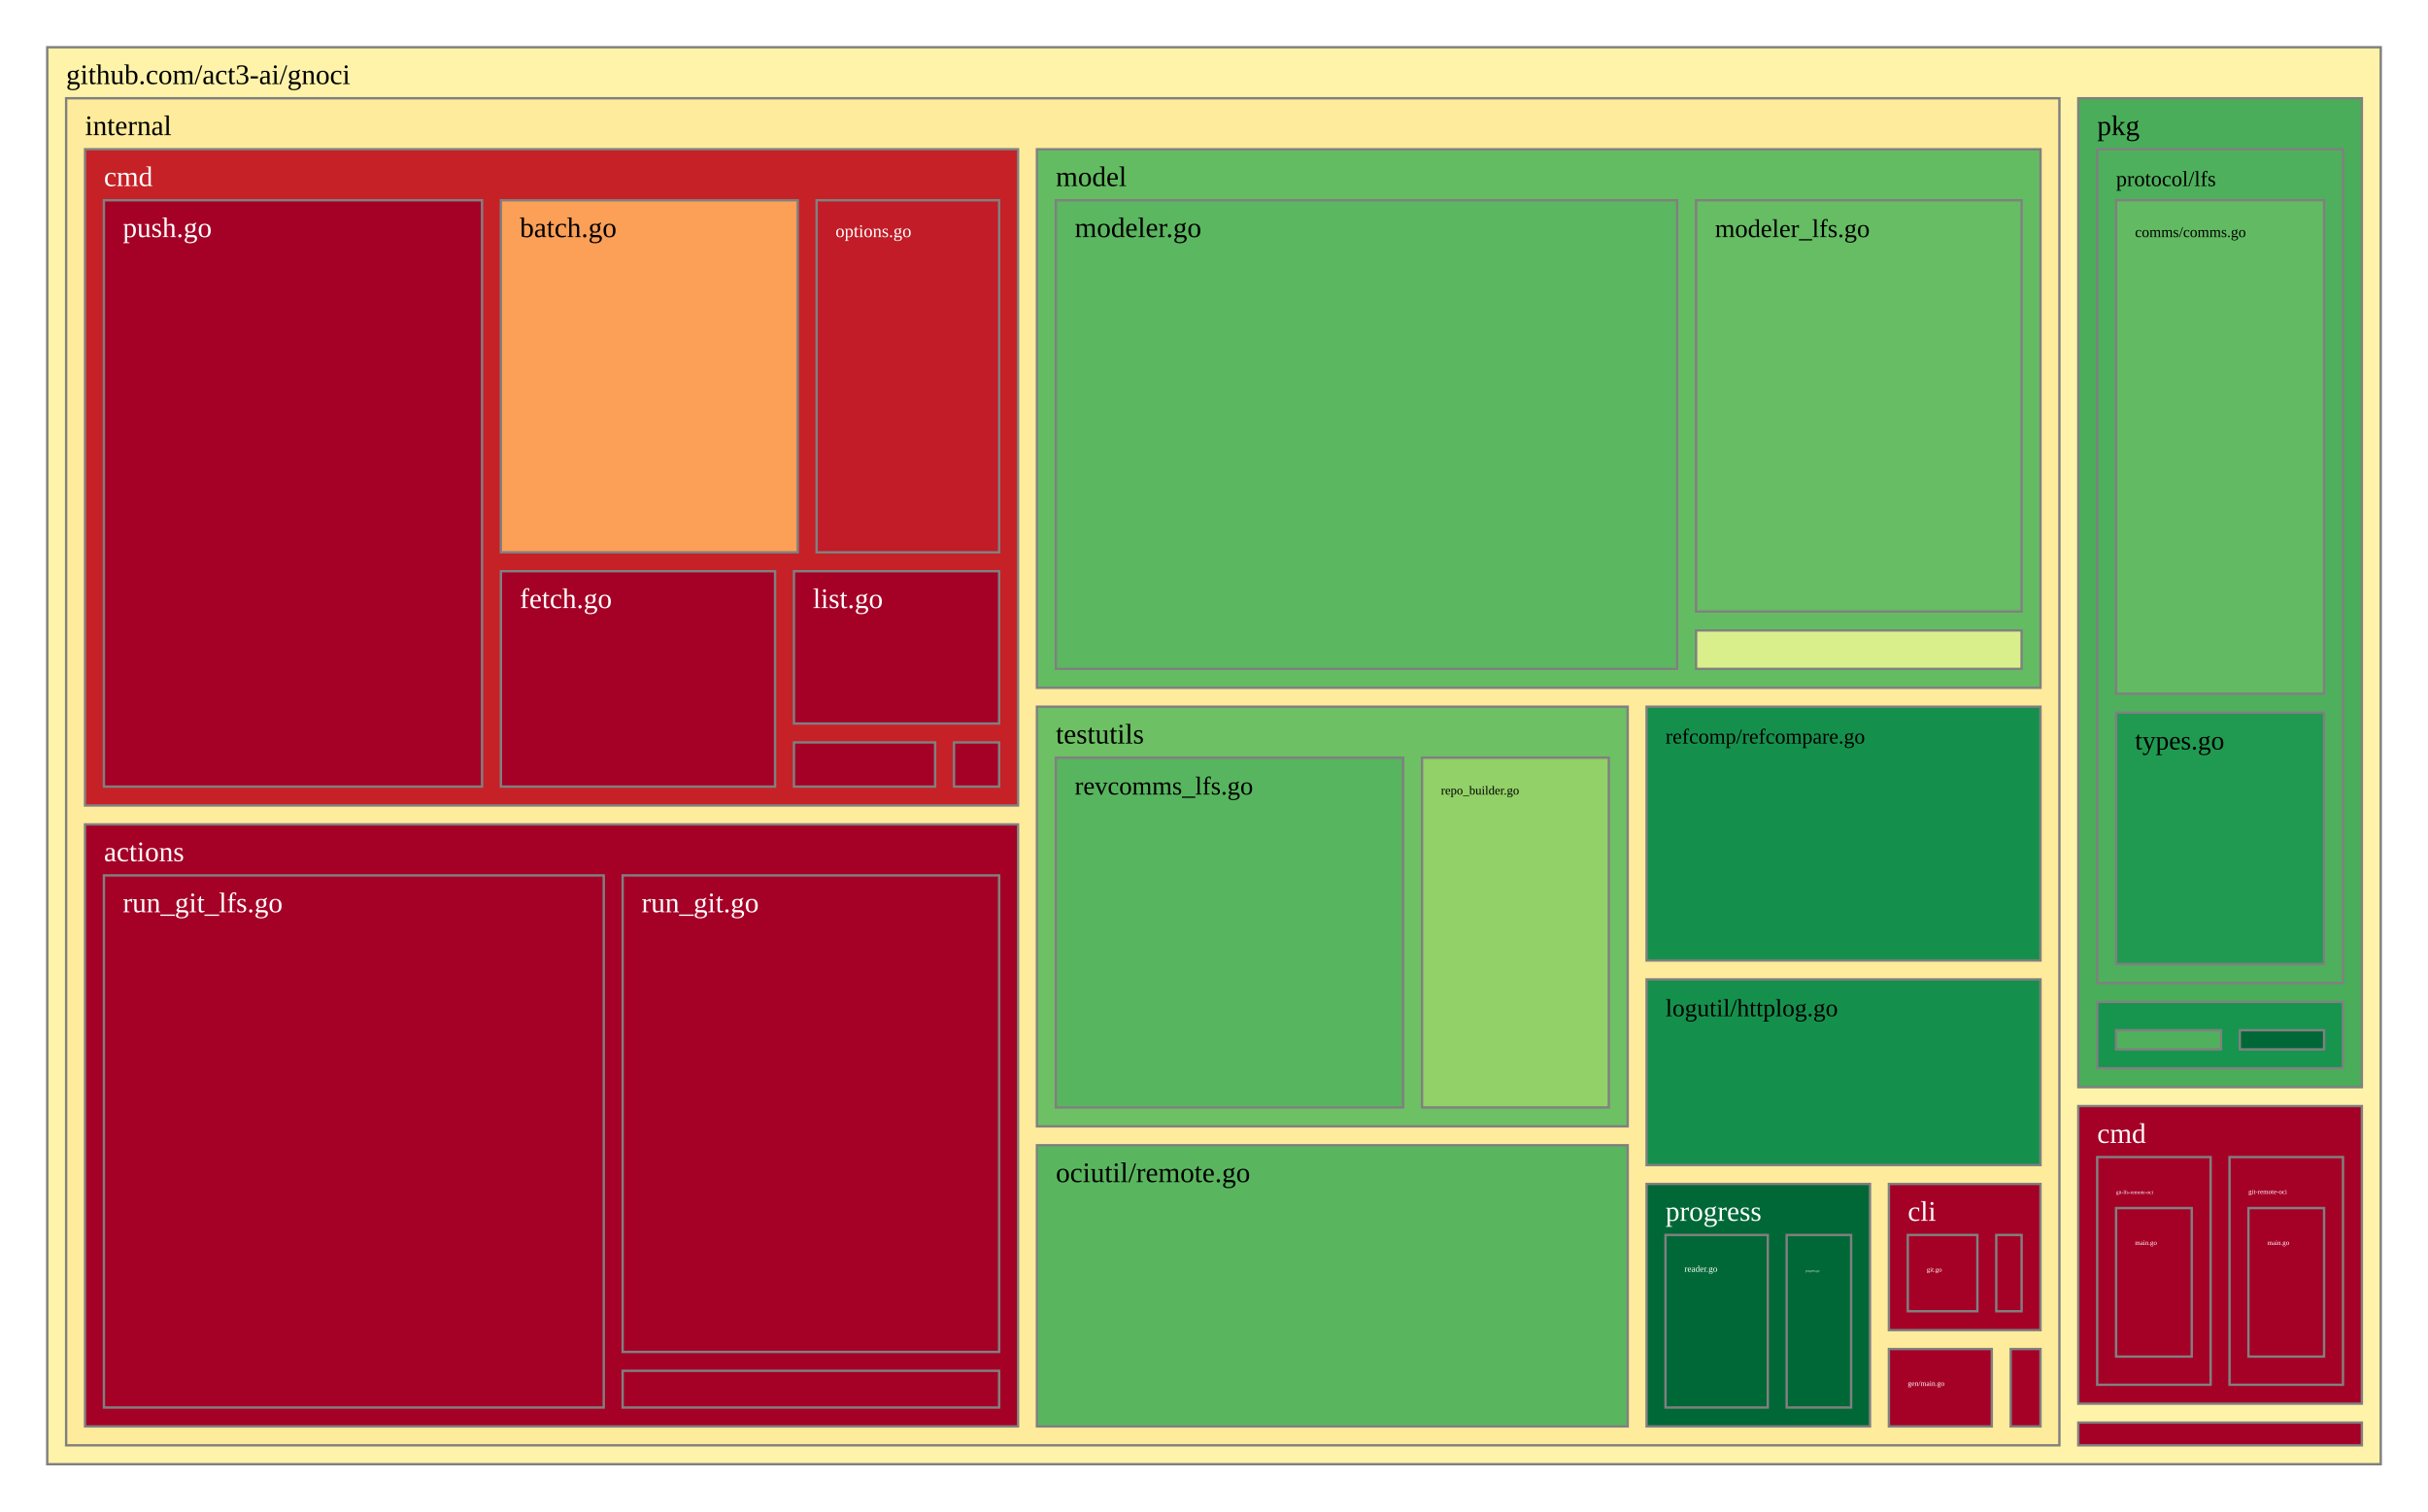
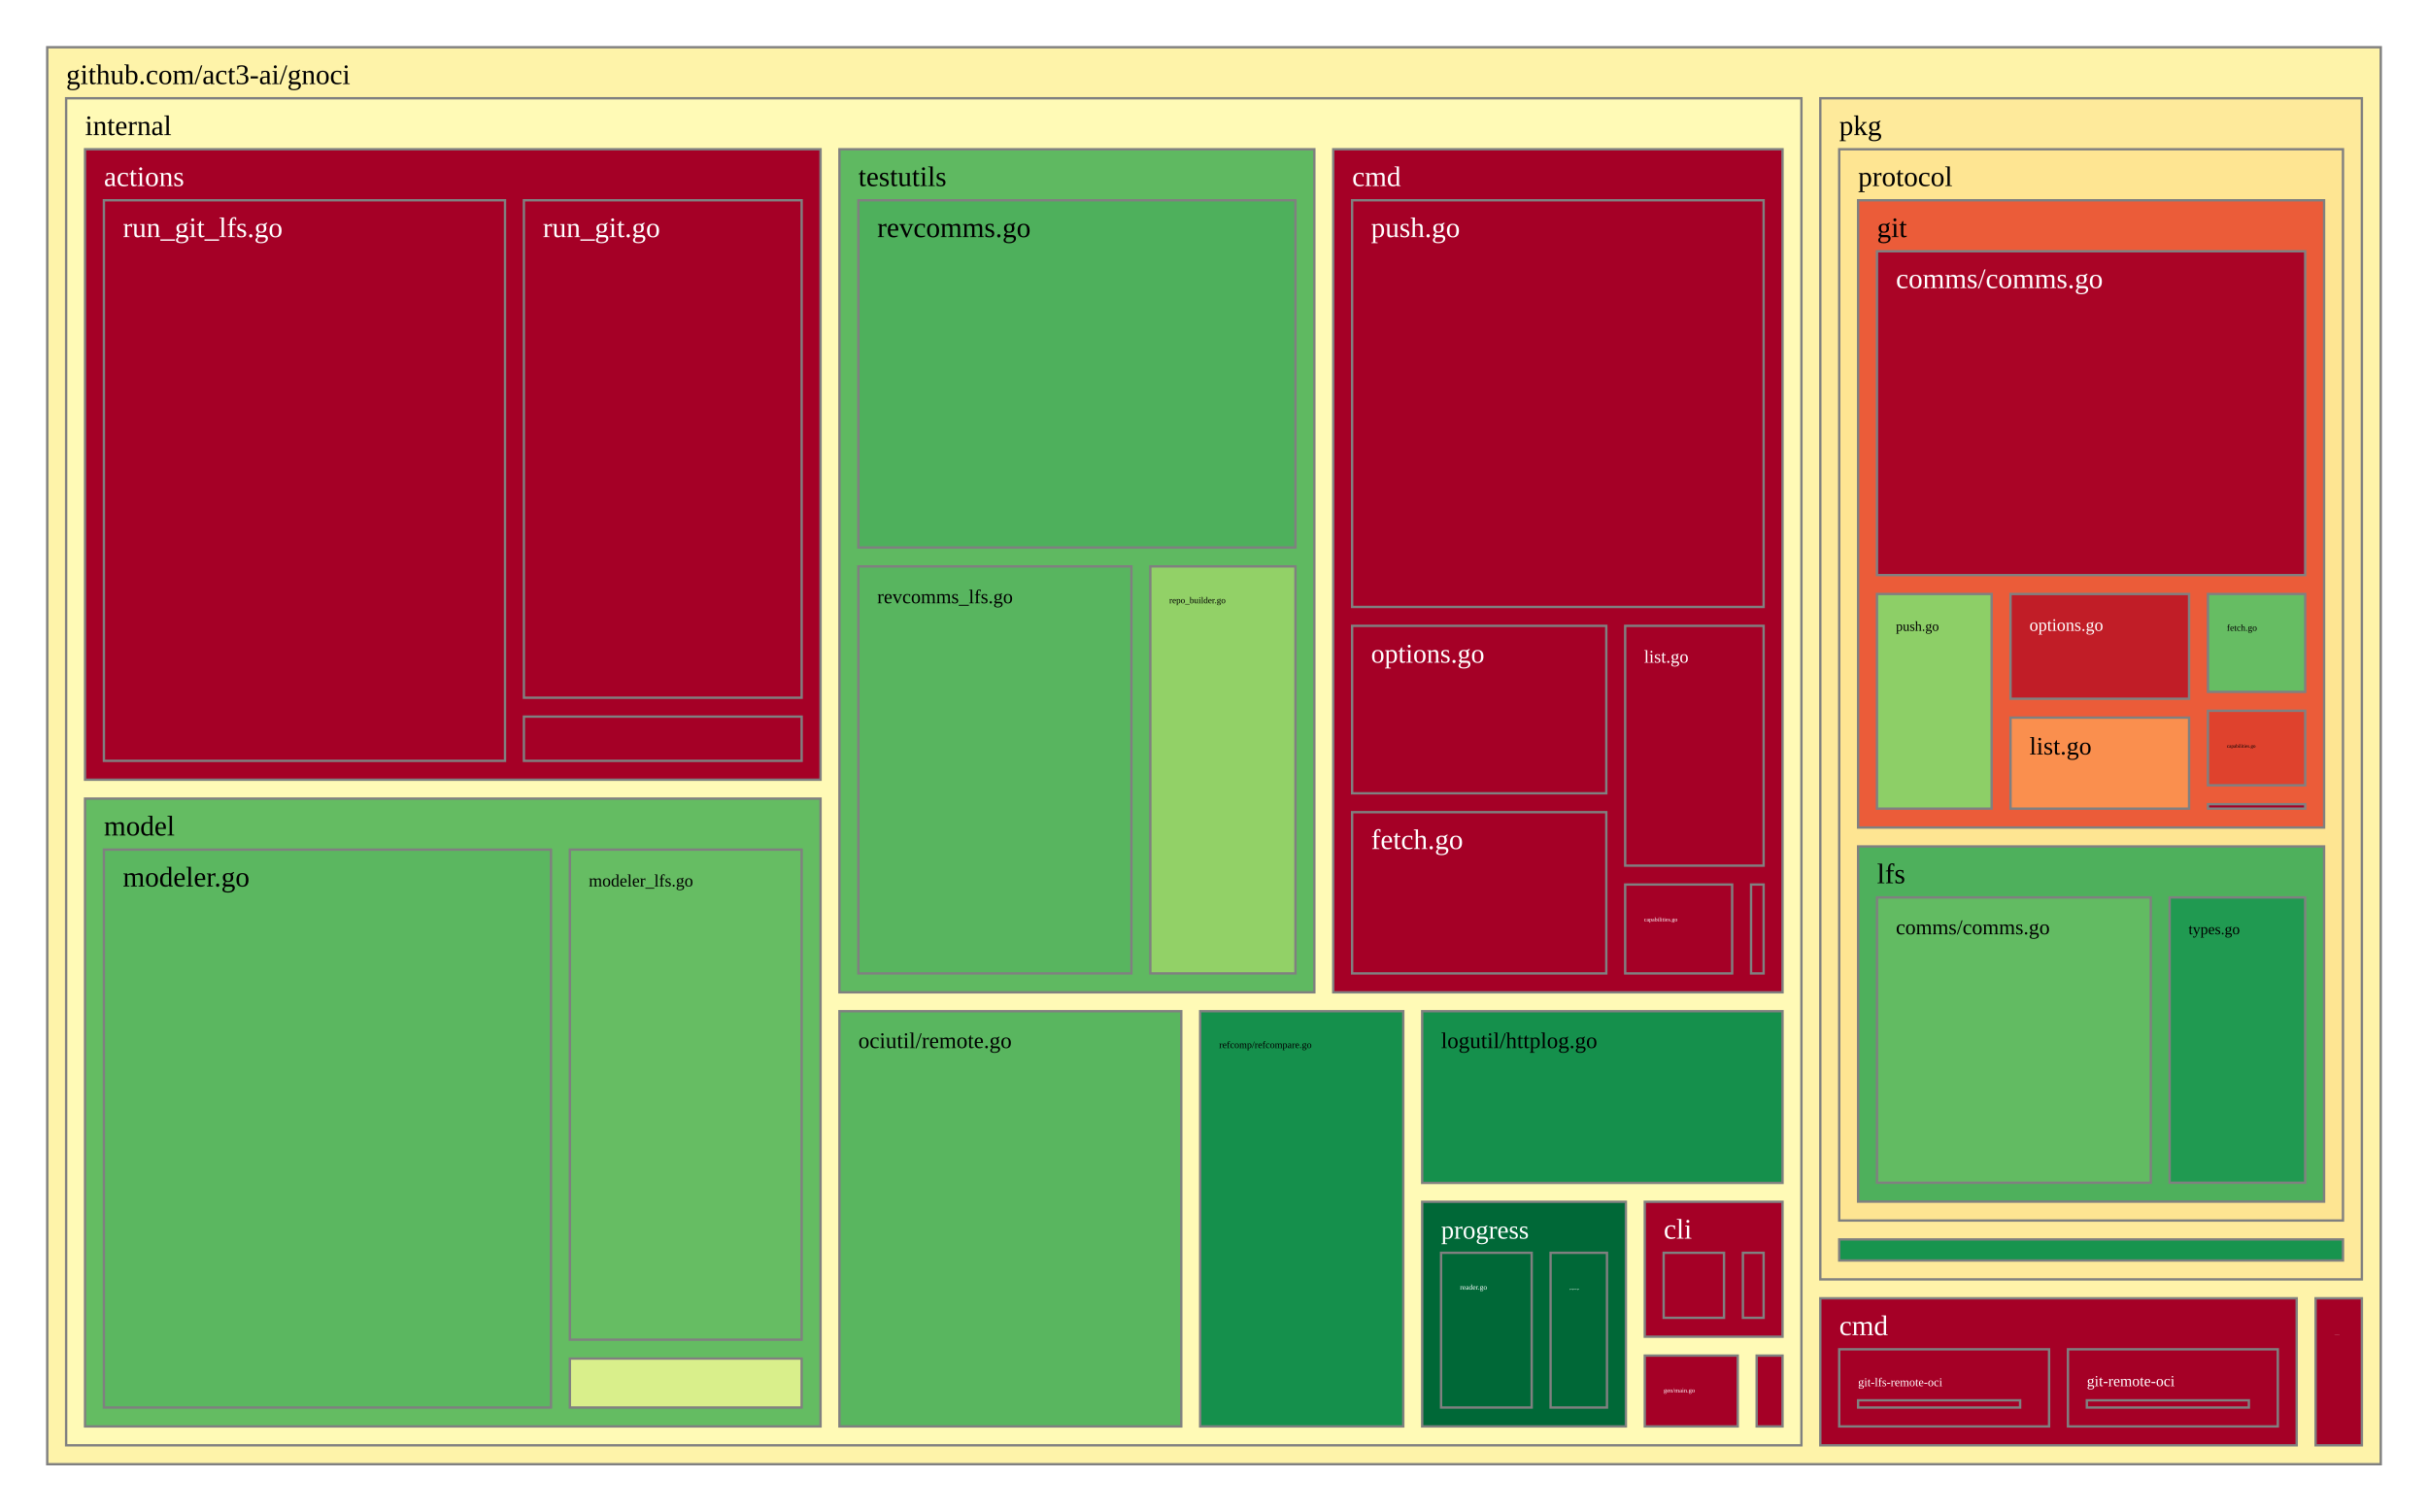
<svg xmlns="http://www.w3.org/2000/svg" viewBox="0 0 1028 640" style="background: white none repeat scroll 0% 0%;">
  <g>
-     <rect x="20" y="20" width="988" height="600" style="fill: rgb(254, 243, 168);opacity:1;fill-opacity:1.00;stroke:rgb(128,128,128);stroke-width:1px;stroke-opacity:1.00;" />
+     <rect x="20" y="20" width="988" height="600" style="fill: rgb(254, 243, 169);opacity:1;fill-opacity:1.00;stroke:rgb(128,128,128);stroke-width:1px;stroke-opacity:1.00;" />
    <text data-notex="1" text-anchor="start" transform="translate(28,35.6) scale(1)" style="font-family: Open Sans, verdana, arial, sans-serif !important; font-size: 12px; fill: rgb(0, 0, 0); fill-opacity: 1.00; white-space: pre;" data-math="N">github.com/act3-ai/gnoci</text>
  </g>
  <g>
-     <rect x="879.936" y="468.346" width="120.064" height="126.02" style="fill: rgb(165, 0, 38);opacity:1;fill-opacity:1.00;stroke:rgb(128,128,128);stroke-width:1px;stroke-opacity:1.00;" />
-     <text data-notex="1" text-anchor="start" transform="translate(887.9363,483.9463) scale(1)" style="font-family: Open Sans, verdana, arial, sans-serif !important; font-size: 12px; fill: rgb(255, 255, 255); fill-opacity: 1.00; white-space: pre;" data-math="N">cmd</text>
-   </g>
-   <g>
-     <rect x="879.936" y="602.366" width="120.064" height="9.634" style="fill: rgb(165, 0, 38);opacity:1;fill-opacity:1.00;stroke:rgb(128,128,128);stroke-width:1px;stroke-opacity:1.00;" />
-   </g>
-   <g>
-     <rect x="28" y="41.6" width="843.936" height="570.4" style="fill: rgb(254, 235, 155);opacity:1;fill-opacity:1.00;stroke:rgb(128,128,128);stroke-width:1px;stroke-opacity:1.00;" />
+     <rect x="770.709" y="549.742" width="201.699" height="62.258" style="fill: rgb(165, 0, 38);opacity:1;fill-opacity:1.00;stroke:rgb(128,128,128);stroke-width:1px;stroke-opacity:1.00;" />
+     <text data-notex="1" text-anchor="start" transform="translate(778.7086,565.3424) scale(1)" style="font-family: Open Sans, verdana, arial, sans-serif !important; font-size: 12px; fill: rgb(255, 255, 255); fill-opacity: 1.00; white-space: pre;" data-math="N">cmd</text>
+   </g>
+   <g>
+     <rect x="980.408" y="549.742" width="19.592" height="62.258" style="fill: rgb(165, 0, 38);opacity:1;fill-opacity:1.00;stroke:rgb(128,128,128);stroke-width:1px;stroke-opacity:1.00;" />
+     <text data-notex="1" text-anchor="start" transform="translate(988.408,565.3424) scale(0.028782)" style="font-family: Open Sans, verdana, arial, sans-serif !important; font-size: 12px; fill: rgb(255, 255, 255); fill-opacity: 1.00; white-space: pre;" data-math="N">docs/embed.go</text>
+   </g>
+   <g>
+     <rect x="28" y="41.6" width="734.709" height="570.4" style="fill: rgb(255, 250, 182);opacity:1;fill-opacity:1.00;stroke:rgb(128,128,128);stroke-width:1px;stroke-opacity:1.00;" />
    <text data-notex="1" text-anchor="start" transform="translate(36,57.2) scale(1)" style="font-family: Open Sans, verdana, arial, sans-serif !important; font-size: 12px; fill: rgb(0, 0, 0); fill-opacity: 1.00; white-space: pre;" data-math="N">internal</text>
  </g>
  <g>
-     <rect x="879.936" y="41.6" width="120.064" height="418.746" style="fill: rgb(74, 173, 90);opacity:1;fill-opacity:1.00;stroke:rgb(128,128,128);stroke-width:1px;stroke-opacity:1.00;" />
-     <text data-notex="1" text-anchor="start" transform="translate(887.9363,57.2) scale(1)" style="font-family: Open Sans, verdana, arial, sans-serif !important; font-size: 12px; fill: rgb(0, 0, 0); fill-opacity: 1.00; white-space: pre;" data-math="N">pkg</text>
-   </g>
-   <g>
-     <rect x="887.936" y="489.946" width="48.032" height="96.42" style="fill: rgb(165, 0, 38);opacity:1;fill-opacity:1.00;stroke:rgb(128,128,128);stroke-width:1px;stroke-opacity:1.00;" />
-     <text data-notex="1" text-anchor="start" transform="translate(895.9363,505.5463) scale(0.18537)" style="font-family: Open Sans, verdana, arial, sans-serif !important; font-size: 12px; fill: rgb(255, 255, 255); fill-opacity: 1.00; white-space: pre;" data-math="N">git-lfs-remote-oci</text>
-   </g>
-   <g>
-     <rect x="943.968" y="489.946" width="48.032" height="96.42" style="fill: rgb(165, 0, 38);opacity:1;fill-opacity:1.00;stroke:rgb(128,128,128);stroke-width:1px;stroke-opacity:1.00;" />
-     <text data-notex="1" text-anchor="start" transform="translate(951.9681,505.5463) scale(0.238332)" style="font-family: Open Sans, verdana, arial, sans-serif !important; font-size: 12px; fill: rgb(255, 255, 255); fill-opacity: 1.00; white-space: pre;" data-math="N">git-remote-oci</text>
-   </g>
-   <g>
-     <rect x="36" y="349.077" width="395.027" height="254.923" style="fill: rgb(165, 0, 38);opacity:1;fill-opacity:1.00;stroke:rgb(128,128,128);stroke-width:1px;stroke-opacity:1.00;" />
-     <text data-notex="1" text-anchor="start" transform="translate(44,364.6768) scale(1)" style="font-family: Open Sans, verdana, arial, sans-serif !important; font-size: 12px; fill: rgb(255, 255, 255); fill-opacity: 1.00; white-space: pre;" data-math="N">actions</text>
-   </g>
-   <g>
-     <rect x="799.746" y="501.328" width="64.191" height="61.898" style="fill: rgb(165, 0, 38);opacity:1;fill-opacity:1.00;stroke:rgb(128,128,128);stroke-width:1px;stroke-opacity:1.00;" />
-     <text data-notex="1" text-anchor="start" transform="translate(807.7457,516.9284) scale(1)" style="font-family: Open Sans, verdana, arial, sans-serif !important; font-size: 12px; fill: rgb(255, 255, 255); fill-opacity: 1.00; white-space: pre;" data-math="N">cli</text>
-   </g>
-   <g>
-     <rect x="36" y="63.2" width="395.027" height="277.877" style="fill: rgb(198, 33, 39);opacity:1;fill-opacity:1.00;stroke:rgb(128,128,128);stroke-width:1px;stroke-opacity:1.00;" />
-     <text data-notex="1" text-anchor="start" transform="translate(44,78.8) scale(1)" style="font-family: Open Sans, verdana, arial, sans-serif !important; font-size: 12px; fill: rgb(255, 255, 255); fill-opacity: 1.00; white-space: pre;" data-math="N">cmd</text>
-   </g>
-   <g>
-     <rect x="799.746" y="571.226" width="43.565" height="32.774" style="fill: rgb(165, 0, 38);opacity:1;fill-opacity:1.00;stroke:rgb(128,128,128);stroke-width:1px;stroke-opacity:1.00;" />
-     <text data-notex="1" text-anchor="start" transform="translate(807.7457,586.8263) scale(0.261029)" style="font-family: Open Sans, verdana, arial, sans-serif !important; font-size: 12px; fill: rgb(255, 255, 255); fill-opacity: 1.00; white-space: pre;" data-math="N">gen/main.go</text>
-   </g>
-   <g>
-     <rect x="851.31" y="571.226" width="12.626" height="32.774" style="fill: rgb(165, 0, 38);opacity:1;fill-opacity:1.00;stroke:rgb(128,128,128);stroke-width:1px;stroke-opacity:1.00;" />
-   </g>
-   <g>
-     <rect x="697.159" y="414.716" width="166.777" height="78.613" style="fill: rgb(21, 144, 76);opacity:1;fill-opacity:1.00;stroke:rgb(128,128,128);stroke-width:1px;stroke-opacity:1.00;" />
-     <text data-notex="1" text-anchor="start" transform="translate(705.1592,430.3159) scale(0.872552)" style="font-family: Open Sans, verdana, arial, sans-serif !important; font-size: 12px; fill: rgb(0, 0, 0); fill-opacity: 1.00; white-space: pre;" data-math="N">logutil/httplog.go</text>
-   </g>
-   <g>
-     <rect x="439.027" y="63.2" width="424.909" height="228.033" style="fill: rgb(100, 188, 98);opacity:1;fill-opacity:1.00;stroke:rgb(128,128,128);stroke-width:1px;stroke-opacity:1.00;" />
-     <text data-notex="1" text-anchor="start" transform="translate(447.027,78.8) scale(1)" style="font-family: Open Sans, verdana, arial, sans-serif !important; font-size: 12px; fill: rgb(0, 0, 0); fill-opacity: 1.00; white-space: pre;" data-math="N">model</text>
-   </g>
-   <g>
-     <rect x="439.027" y="484.938" width="250.132" height="119.062" style="fill: rgb(89, 182, 95);opacity:1;fill-opacity:1.00;stroke:rgb(128,128,128);stroke-width:1px;stroke-opacity:1.00;" />
-     <text data-notex="1" text-anchor="start" transform="translate(447.027,500.5382) scale(1)" style="font-family: Open Sans, verdana, arial, sans-serif !important; font-size: 12px; fill: rgb(0, 0, 0); fill-opacity: 1.00; white-space: pre;" data-math="N">ociutil/remote.go</text>
-   </g>
-   <g>
-     <rect x="697.159" y="501.328" width="94.587" height="102.672" style="fill: rgb(0, 104, 55);opacity:1;fill-opacity:1.00;stroke:rgb(128,128,128);stroke-width:1px;stroke-opacity:1.00;" />
-     <text data-notex="1" text-anchor="start" transform="translate(705.1592,516.9284) scale(1)" style="font-family: Open Sans, verdana, arial, sans-serif !important; font-size: 12px; fill: rgb(255, 255, 255); fill-opacity: 1.00; white-space: pre;" data-math="N">progress</text>
-   </g>
-   <g>
-     <rect x="697.159" y="299.233" width="166.777" height="107.483" style="fill: rgb(21, 144, 76);opacity:1;fill-opacity:1.00;stroke:rgb(128,128,128);stroke-width:1px;stroke-opacity:1.00;" />
-     <text data-notex="1" text-anchor="start" transform="translate(705.1592,314.8326) scale(0.747902)" style="font-family: Open Sans, verdana, arial, sans-serif !important; font-size: 12px; fill: rgb(0, 0, 0); fill-opacity: 1.00; white-space: pre;" data-math="N">refcomp/refcompare.go</text>
-   </g>
-   <g>
-     <rect x="439.027" y="299.233" width="250.132" height="177.706" style="fill: rgb(109, 192, 99);opacity:1;fill-opacity:1.00;stroke:rgb(128,128,128);stroke-width:1px;stroke-opacity:1.00;" />
-     <text data-notex="1" text-anchor="start" transform="translate(447.027,314.8326) scale(1)" style="font-family: Open Sans, verdana, arial, sans-serif !important; font-size: 12px; fill: rgb(0, 0, 0); fill-opacity: 1.00; white-space: pre;" data-math="N">testutils</text>
-   </g>
-   <g>
-     <rect x="887.936" y="424.242" width="104.064" height="28.104" style="fill: rgb(23, 148, 78);opacity:1;fill-opacity:1.00;stroke:rgb(128,128,128);stroke-width:1px;stroke-opacity:1.00;" />
-   </g>
-   <g>
-     <rect x="887.936" y="63.2" width="104.064" height="353.042" style="fill: rgb(78, 176, 92);opacity:1;fill-opacity:1.00;stroke:rgb(128,128,128);stroke-width:1px;stroke-opacity:1.00;" />
-     <text data-notex="1" text-anchor="start" transform="translate(895.9363,78.8) scale(0.764442)" style="font-family: Open Sans, verdana, arial, sans-serif !important; font-size: 12px; fill: rgb(0, 0, 0); fill-opacity: 1.00; white-space: pre;" data-math="N">protocol/lfs</text>
-   </g>
-   <g>
-     <rect x="895.936" y="511.546" width="32.032" height="62.882" style="fill: rgb(165, 0, 38);opacity:1;fill-opacity:1.00;stroke:rgb(128,128,128);stroke-width:1px;stroke-opacity:1.00;" />
-     <text data-notex="1" text-anchor="start" transform="translate(903.9363,527.1463) scale(0.23857)" style="font-family: Open Sans, verdana, arial, sans-serif !important; font-size: 12px; fill: rgb(255, 255, 255); fill-opacity: 1.00; white-space: pre;" data-math="N">main.go</text>
-   </g>
-   <g>
-     <rect x="951.968" y="511.546" width="32.032" height="62.882" style="fill: rgb(165, 0, 38);opacity:1;fill-opacity:1.00;stroke:rgb(128,128,128);stroke-width:1px;stroke-opacity:1.00;" />
-     <text data-notex="1" text-anchor="start" transform="translate(959.9681,527.1463) scale(0.23857)" style="font-family: Open Sans, verdana, arial, sans-serif !important; font-size: 12px; fill: rgb(255, 255, 255); fill-opacity: 1.00; white-space: pre;" data-math="N">main.go</text>
-   </g>
-   <g>
-     <rect x="263.622" y="580.454" width="159.405" height="15.546" style="fill: rgb(165, 0, 38);opacity:1;fill-opacity:1.00;stroke:rgb(128,128,128);stroke-width:1px;stroke-opacity:1.00;" />
-   </g>
-   <g>
-     <rect x="263.622" y="370.677" width="159.405" height="201.777" style="fill: rgb(165, 0, 38);opacity:1;fill-opacity:1.00;stroke:rgb(128,128,128);stroke-width:1px;stroke-opacity:1.00;" />
-     <text data-notex="1" text-anchor="start" transform="translate(271.6225,386.2768) scale(1)" style="font-family: Open Sans, verdana, arial, sans-serif !important; font-size: 12px; fill: rgb(255, 255, 255); fill-opacity: 1.00; white-space: pre;" data-math="N">run_git.go</text>
-   </g>
-   <g>
-     <rect x="44" y="370.677" width="211.622" height="225.323" style="fill: rgb(165, 0, 38);opacity:1;fill-opacity:1.00;stroke:rgb(128,128,128);stroke-width:1px;stroke-opacity:1.00;" />
-     <text data-notex="1" text-anchor="start" transform="translate(52,386.2768) scale(1)" style="font-family: Open Sans, verdana, arial, sans-serif !important; font-size: 12px; fill: rgb(255, 255, 255); fill-opacity: 1.00; white-space: pre;" data-math="N">run_git_lfs.go</text>
-   </g>
-   <g>
-     <rect x="807.746" y="522.928" width="29.46" height="32.298" style="fill: rgb(165, 0, 38);opacity:1;fill-opacity:1.00;stroke:rgb(128,128,128);stroke-width:1px;stroke-opacity:1.00;" />
-     <text data-notex="1" text-anchor="start" transform="translate(815.7457,538.5284) scale(0.233686)" style="font-family: Open Sans, verdana, arial, sans-serif !important; font-size: 12px; fill: rgb(255, 255, 255); fill-opacity: 1.00; white-space: pre;" data-math="N">git.go</text>
-   </g>
-   <g>
-     <rect x="845.206" y="522.928" width="10.73" height="32.298" style="fill: rgb(165, 0, 38);opacity:1;fill-opacity:1.00;stroke:rgb(128,128,128);stroke-width:1px;stroke-opacity:1.00;" />
-   </g>
-   <g>
-     <rect x="212.088" y="84.8" width="125.668" height="149.073" style="fill: rgb(252, 159, 87);opacity:1;fill-opacity:1.00;stroke:rgb(128,128,128);stroke-width:1px;stroke-opacity:1.00;" />
-     <text data-notex="1" text-anchor="start" transform="translate(220.0884,100.4) scale(1)" style="font-family: Open Sans, verdana, arial, sans-serif !important; font-size: 12px; fill: rgb(0, 0, 0); fill-opacity: 1.00; white-space: pre;" data-math="N">batch.go</text>
-   </g>
-   <g>
-     <rect x="336.154" y="314.368" width="59.767" height="18.709" style="fill: rgb(165, 0, 38);opacity:1;fill-opacity:1.00;stroke:rgb(128,128,128);stroke-width:1px;stroke-opacity:1.00;" />
-   </g>
-   <g>
-     <rect x="403.92" y="314.368" width="19.107" height="18.709" style="fill: rgb(165, 0, 38);opacity:1;fill-opacity:1.00;stroke:rgb(128,128,128);stroke-width:1px;stroke-opacity:1.00;" />
-   </g>
-   <g>
-     <rect x="212.088" y="241.873" width="116.065" height="91.204" style="fill: rgb(165, 0, 38);opacity:1;fill-opacity:1.00;stroke:rgb(128,128,128);stroke-width:1px;stroke-opacity:1.00;" />
-     <text data-notex="1" text-anchor="start" transform="translate(220.0884,257.4729) scale(1)" style="font-family: Open Sans, verdana, arial, sans-serif !important; font-size: 12px; fill: rgb(255, 255, 255); fill-opacity: 1.00; white-space: pre;" data-math="N">fetch.go</text>
-   </g>
-   <g>
-     <rect x="336.154" y="241.873" width="86.873" height="64.495" style="fill: rgb(165, 0, 38);opacity:1;fill-opacity:1.00;stroke:rgb(128,128,128);stroke-width:1px;stroke-opacity:1.00;" />
-     <text data-notex="1" text-anchor="start" transform="translate(344.1536,257.4729) scale(1)" style="font-family: Open Sans, verdana, arial, sans-serif !important; font-size: 12px; fill: rgb(255, 255, 255); fill-opacity: 1.00; white-space: pre;" data-math="N">list.go</text>
-   </g>
-   <g>
-     <rect x="345.756" y="84.8" width="77.271" height="149.073" style="fill: rgb(193, 28, 39);opacity:1;fill-opacity:1.00;stroke:rgb(128,128,128);stroke-width:1px;stroke-opacity:1.00;" />
-     <text data-notex="1" text-anchor="start" transform="translate(353.7562,100.4) scale(0.638238)" style="font-family: Open Sans, verdana, arial, sans-serif !important; font-size: 12px; fill: rgb(255, 255, 255); fill-opacity: 1.00; white-space: pre;" data-math="N">options.go</text>
-   </g>
-   <g>
-     <rect x="44" y="84.8" width="160.088" height="248.277" style="fill: rgb(165, 0, 38);opacity:1;fill-opacity:1.00;stroke:rgb(128,128,128);stroke-width:1px;stroke-opacity:1.00;" />
-     <text data-notex="1" text-anchor="start" transform="translate(52,100.4) scale(1)" style="font-family: Open Sans, verdana, arial, sans-serif !important; font-size: 12px; fill: rgb(255, 255, 255); fill-opacity: 1.00; white-space: pre;" data-math="N">push.go</text>
-   </g>
-   <g>
-     <rect x="447.027" y="84.8" width="263.077" height="198.433" style="fill: rgb(91, 183, 96);opacity:1;fill-opacity:1.00;stroke:rgb(128,128,128);stroke-width:1px;stroke-opacity:1.00;" />
-     <text data-notex="1" text-anchor="start" transform="translate(455.027,100.4) scale(1)" style="font-family: Open Sans, verdana, arial, sans-serif !important; font-size: 12px; fill: rgb(0, 0, 0); fill-opacity: 1.00; white-space: pre;" data-math="N">modeler.go</text>
-   </g>
-   <g>
-     <rect x="718.104" y="84.8" width="137.832" height="174.146" style="fill: rgb(102, 189, 99);opacity:1;fill-opacity:1.00;stroke:rgb(128,128,128);stroke-width:1px;stroke-opacity:1.00;" />
-     <text data-notex="1" text-anchor="start" transform="translate(726.1038,100.4) scale(0.906491)" style="font-family: Open Sans, verdana, arial, sans-serif !important; font-size: 12px; fill: rgb(0, 0, 0); fill-opacity: 1.00; white-space: pre;" data-math="N">modeler_lfs.go</text>
-   </g>
-   <g>
-     <rect x="718.104" y="266.946" width="137.832" height="16.286" style="fill: rgb(217, 239, 139);opacity:1;fill-opacity:1.00;stroke:rgb(128,128,128);stroke-width:1px;stroke-opacity:1.00;" />
-   </g>
-   <g>
-     <rect x="756.47" y="522.928" width="27.276" height="73.072" style="fill: rgb(0, 104, 55);opacity:1;fill-opacity:1.00;stroke:rgb(128,128,128);stroke-width:1px;stroke-opacity:1.00;" />
-     <text data-notex="1" text-anchor="start" transform="translate(764.4698,538.5284) scale(0.10678)" style="font-family: Open Sans, verdana, arial, sans-serif !important; font-size: 12px; fill: rgb(255, 255, 255); fill-opacity: 1.00; white-space: pre;" data-math="N">progress.go</text>
-   </g>
-   <g>
-     <rect x="705.159" y="522.928" width="43.311" height="73.072" style="fill: rgb(0, 104, 55);opacity:1;fill-opacity:1.00;stroke:rgb(128,128,128);stroke-width:1px;stroke-opacity:1.00;" />
-     <text data-notex="1" text-anchor="start" transform="translate(713.1592,538.5284) scale(0.316094)" style="font-family: Open Sans, verdana, arial, sans-serif !important; font-size: 12px; fill: rgb(255, 255, 255); fill-opacity: 1.00; white-space: pre;" data-math="N">reader.go</text>
-   </g>
-   <g>
-     <rect x="602.077" y="320.833" width="79.083" height="148.106" style="fill: rgb(146, 209, 103);opacity:1;fill-opacity:1.00;stroke:rgb(128,128,128);stroke-width:1px;stroke-opacity:1.00;" />
-     <text data-notex="1" text-anchor="start" transform="translate(610.0766,336.4326) scale(0.438074)" style="font-family: Open Sans, verdana, arial, sans-serif !important; font-size: 12px; fill: rgb(0, 0, 0); fill-opacity: 1.00; white-space: pre;" data-math="N">repo_builder.go</text>
-   </g>
-   <g>
-     <rect x="447.027" y="320.833" width="147.05" height="148.106" style="fill: rgb(88, 181, 95);opacity:1;fill-opacity:1.00;stroke:rgb(128,128,128);stroke-width:1px;stroke-opacity:1.00;" />
-     <text data-notex="1" text-anchor="start" transform="translate(455.027,336.4326) scale(0.910067)" style="font-family: Open Sans, verdana, arial, sans-serif !important; font-size: 12px; fill: rgb(0, 0, 0); fill-opacity: 1.00; white-space: pre;" data-math="N">revcomms_lfs.go</text>
-   </g>
-   <g>
-     <rect x="895.936" y="436.242" width="44.398" height="8.104" style="fill: rgb(80, 177, 92);opacity:1;fill-opacity:1.00;stroke:rgb(128,128,128);stroke-width:1px;stroke-opacity:1.00;" />
-   </g>
-   <g>
-     <rect x="948.335" y="436.242" width="35.665" height="8.104" style="fill: rgb(0, 104, 55);opacity:1;fill-opacity:1.00;stroke:rgb(128,128,128);stroke-width:1px;stroke-opacity:1.00;" />
-   </g>
-   <g>
-     <rect x="895.936" y="84.8" width="88.064" height="208.944" style="fill: rgb(98, 187, 98);opacity:1;fill-opacity:1.00;stroke:rgb(128,128,128);stroke-width:1px;stroke-opacity:1.00;" />
-     <text data-notex="1" text-anchor="start" transform="translate(903.9363,100.4) scale(0.536189)" style="font-family: Open Sans, verdana, arial, sans-serif !important; font-size: 12px; fill: rgb(0, 0, 0); fill-opacity: 1.00; white-space: pre;" data-math="N">comms/comms.go</text>
-   </g>
-   <g>
-     <rect x="895.936" y="301.744" width="88.064" height="106.498" style="fill: rgb(32, 154, 81);opacity:1;fill-opacity:1.00;stroke:rgb(128,128,128);stroke-width:1px;stroke-opacity:1.00;" />
-     <text data-notex="1" text-anchor="start" transform="translate(903.9363,317.3439) scale(0.93833)" style="font-family: Open Sans, verdana, arial, sans-serif !important; font-size: 12px; fill: rgb(0, 0, 0); fill-opacity: 1.00; white-space: pre;" data-math="N">types.go</text>
+     <rect x="770.709" y="41.6" width="229.291" height="500.142" style="fill: rgb(254, 234, 155);opacity:1;fill-opacity:1.00;stroke:rgb(128,128,128);stroke-width:1px;stroke-opacity:1.00;" />
+     <text data-notex="1" text-anchor="start" transform="translate(778.7086,57.2) scale(1)" style="font-family: Open Sans, verdana, arial, sans-serif !important; font-size: 12px; fill: rgb(0, 0, 0); fill-opacity: 1.00; white-space: pre;" data-math="N">pkg</text>
+   </g>
+   <g>
+     <rect x="778.709" y="571.342" width="88.85" height="32.658" style="fill: rgb(165, 0, 38);opacity:1;fill-opacity:1.00;stroke:rgb(128,128,128);stroke-width:1px;stroke-opacity:1.00;" />
+     <text data-notex="1" text-anchor="start" transform="translate(786.7086,586.9424) scale(0.421584)" style="font-family: Open Sans, verdana, arial, sans-serif !important; font-size: 12px; fill: rgb(255, 255, 255); fill-opacity: 1.00; white-space: pre;" data-math="N">git-lfs-remote-oci</text>
+   </g>
+   <g>
+     <rect x="875.558" y="571.342" width="88.85" height="32.658" style="fill: rgb(165, 0, 38);opacity:1;fill-opacity:1.00;stroke:rgb(128,128,128);stroke-width:1px;stroke-opacity:1.00;" />
+     <text data-notex="1" text-anchor="start" transform="translate(883.5583,586.9424) scale(0.542036)" style="font-family: Open Sans, verdana, arial, sans-serif !important; font-size: 12px; fill: rgb(255, 255, 255); fill-opacity: 1.00; white-space: pre;" data-math="N">git-remote-oci</text>
+   </g>
+   <g>
+     <rect x="36" y="63.2" width="311.411" height="266.963" style="fill: rgb(165, 0, 38);opacity:1;fill-opacity:1.00;stroke:rgb(128,128,128);stroke-width:1px;stroke-opacity:1.00;" />
+     <text data-notex="1" text-anchor="start" transform="translate(44,78.8) scale(1)" style="font-family: Open Sans, verdana, arial, sans-serif !important; font-size: 12px; fill: rgb(255, 255, 255); fill-opacity: 1.00; white-space: pre;" data-math="N">actions</text>
+   </g>
+   <g>
+     <rect x="696.386" y="508.883" width="58.322" height="57.126" style="fill: rgb(165, 0, 38);opacity:1;fill-opacity:1.00;stroke:rgb(128,128,128);stroke-width:1px;stroke-opacity:1.00;" />
+     <text data-notex="1" text-anchor="start" transform="translate(704.3865,524.4831) scale(1)" style="font-family: Open Sans, verdana, arial, sans-serif !important; font-size: 12px; fill: rgb(255, 255, 255); fill-opacity: 1.00; white-space: pre;" data-math="N">cli</text>
+   </g>
+   <g>
+     <rect x="564.484" y="63.2" width="190.225" height="356.983" style="fill: rgb(165, 0, 38);opacity:1;fill-opacity:1.00;stroke:rgb(128,128,128);stroke-width:1px;stroke-opacity:1.00;" />
+     <text data-notex="1" text-anchor="start" transform="translate(572.4837,78.8) scale(1)" style="font-family: Open Sans, verdana, arial, sans-serif !important; font-size: 12px; fill: rgb(255, 255, 255); fill-opacity: 1.00; white-space: pre;" data-math="N">cmd</text>
+   </g>
+   <g>
+     <rect x="696.386" y="574.01" width="39.373" height="29.99" style="fill: rgb(165, 0, 38);opacity:1;fill-opacity:1.00;stroke:rgb(128,128,128);stroke-width:1px;stroke-opacity:1.00;" />
+     <text data-notex="1" text-anchor="start" transform="translate(704.3865,589.6096) scale(0.221335)" style="font-family: Open Sans, verdana, arial, sans-serif !important; font-size: 12px; fill: rgb(255, 255, 255); fill-opacity: 1.00; white-space: pre;" data-math="N">gen/main.go</text>
+   </g>
+   <g>
+     <rect x="743.759" y="574.01" width="10.949" height="29.99" style="fill: rgb(165, 0, 38);opacity:1;fill-opacity:1.00;stroke:rgb(128,128,128);stroke-width:1px;stroke-opacity:1.00;" />
+   </g>
+   <g>
+     <rect x="602.139" y="428.183" width="152.569" height="72.7" style="fill: rgb(21, 144, 76);opacity:1;fill-opacity:1.00;stroke:rgb(128,128,128);stroke-width:1px;stroke-opacity:1.00;" />
+     <text data-notex="1" text-anchor="start" transform="translate(610.1393,443.7829) scale(0.790332)" style="font-family: Open Sans, verdana, arial, sans-serif !important; font-size: 12px; fill: rgb(0, 0, 0); fill-opacity: 1.00; white-space: pre;" data-math="N">logutil/httplog.go</text>
+   </g>
+   <g>
+     <rect x="36" y="338.163" width="311.411" height="265.837" style="fill: rgb(100, 188, 98);opacity:1;fill-opacity:1.00;stroke:rgb(128,128,128);stroke-width:1px;stroke-opacity:1.00;" />
+     <text data-notex="1" text-anchor="start" transform="translate(44,353.7634) scale(1)" style="font-family: Open Sans, verdana, arial, sans-serif !important; font-size: 12px; fill: rgb(0, 0, 0); fill-opacity: 1.00; white-space: pre;" data-math="N">model</text>
+   </g>
+   <g>
+     <rect x="355.411" y="428.183" width="144.737" height="175.817" style="fill: rgb(89, 182, 95);opacity:1;fill-opacity:1.00;stroke:rgb(128,128,128);stroke-width:1px;stroke-opacity:1.00;" />
+     <text data-notex="1" text-anchor="start" transform="translate(363.4107,443.7829) scale(0.788828)" style="font-family: Open Sans, verdana, arial, sans-serif !important; font-size: 12px; fill: rgb(0, 0, 0); fill-opacity: 1.00; white-space: pre;" data-math="N">ociutil/remote.go</text>
+   </g>
+   <g>
+     <rect x="602.139" y="508.883" width="86.247" height="95.117" style="fill: rgb(0, 104, 55);opacity:1;fill-opacity:1.00;stroke:rgb(128,128,128);stroke-width:1px;stroke-opacity:1.00;" />
+     <text data-notex="1" text-anchor="start" transform="translate(610.1393,524.4831) scale(0.914677)" style="font-family: Open Sans, verdana, arial, sans-serif !important; font-size: 12px; fill: rgb(255, 255, 255); fill-opacity: 1.00; white-space: pre;" data-math="N">progress</text>
+   </g>
+   <g>
+     <rect x="508.147" y="428.183" width="85.992" height="175.817" style="fill: rgb(21, 144, 76);opacity:1;fill-opacity:1.00;stroke:rgb(128,128,128);stroke-width:1px;stroke-opacity:1.00;" />
+     <text data-notex="1" text-anchor="start" transform="translate(516.1474,443.7829) scale(0.347182)" style="font-family: Open Sans, verdana, arial, sans-serif !important; font-size: 12px; fill: rgb(0, 0, 0); fill-opacity: 1.00; white-space: pre;" data-math="N">refcomp/refcompare.go</text>
+   </g>
+   <g>
+     <rect x="355.411" y="63.2" width="201.073" height="356.983" style="fill: rgb(95, 185, 97);opacity:1;fill-opacity:1.00;stroke:rgb(128,128,128);stroke-width:1px;stroke-opacity:1.00;" />
+     <text data-notex="1" text-anchor="start" transform="translate(363.4107,78.8) scale(1)" style="font-family: Open Sans, verdana, arial, sans-serif !important; font-size: 12px; fill: rgb(0, 0, 0); fill-opacity: 1.00; white-space: pre;" data-math="N">testutils</text>
+   </g>
+   <g>
+     <rect x="778.709" y="524.816" width="213.291" height="8.926" style="fill: rgb(23, 148, 78);opacity:1;fill-opacity:1.00;stroke:rgb(128,128,128);stroke-width:1px;stroke-opacity:1.00;" />
+   </g>
+   <g>
+     <rect x="778.709" y="63.2" width="213.291" height="453.616" style="fill: rgb(254, 229, 146);opacity:1;fill-opacity:1.00;stroke:rgb(128,128,128);stroke-width:1px;stroke-opacity:1.00;" />
+     <text data-notex="1" text-anchor="start" transform="translate(786.7086,78.8) scale(1)" style="font-family: Open Sans, verdana, arial, sans-serif !important; font-size: 12px; fill: rgb(0, 0, 0); fill-opacity: 1.00; white-space: pre;" data-math="N">protocol</text>
+   </g>
+   <g>
+     <rect x="786.709" y="592.942" width="68.594" height="3.058" style="fill: rgb(165, 0, 38);opacity:1;fill-opacity:1.00;stroke:rgb(128,128,128);stroke-width:1px;stroke-opacity:1.00;" />
+   </g>
+   <g>
+     <rect x="883.558" y="592.942" width="68.594" height="3.058" style="fill: rgb(165, 0, 38);opacity:1;fill-opacity:1.00;stroke:rgb(128,128,128);stroke-width:1px;stroke-opacity:1.00;" />
+   </g>
+   <g>
+     <rect x="221.819" y="303.441" width="117.592" height="18.723" style="fill: rgb(165, 0, 38);opacity:1;fill-opacity:1.00;stroke:rgb(128,128,128);stroke-width:1px;stroke-opacity:1.00;" />
+   </g>
+   <g>
+     <rect x="221.819" y="84.8" width="117.592" height="210.641" style="fill: rgb(165, 0, 38);opacity:1;fill-opacity:1.00;stroke:rgb(128,128,128);stroke-width:1px;stroke-opacity:1.00;" />
+     <text data-notex="1" text-anchor="start" transform="translate(229.8186,100.4) scale(1)" style="font-family: Open Sans, verdana, arial, sans-serif !important; font-size: 12px; fill: rgb(255, 255, 255); fill-opacity: 1.00; white-space: pre;" data-math="N">run_git.go</text>
+   </g>
+   <g>
+     <rect x="44" y="84.8" width="169.819" height="237.363" style="fill: rgb(165, 0, 38);opacity:1;fill-opacity:1.00;stroke:rgb(128,128,128);stroke-width:1px;stroke-opacity:1.00;" />
+     <text data-notex="1" text-anchor="start" transform="translate(52,100.4) scale(1)" style="font-family: Open Sans, verdana, arial, sans-serif !important; font-size: 12px; fill: rgb(255, 255, 255); fill-opacity: 1.00; white-space: pre;" data-math="N">run_git_lfs.go</text>
+   </g>
+   <g>
+     <rect x="704.386" y="530.483" width="25.548" height="27.526" style="fill: rgb(165, 0, 38);opacity:1;fill-opacity:1.00;stroke:rgb(128,128,128);stroke-width:1px;stroke-opacity:1.00;" />
+   </g>
+   <g>
+     <rect x="737.935" y="530.483" width="8.774" height="27.526" style="fill: rgb(165, 0, 38);opacity:1;fill-opacity:1.00;stroke:rgb(128,128,128);stroke-width:1px;stroke-opacity:1.00;" />
+   </g>
+   <g>
+     <rect x="688.089" y="374.543" width="45.296" height="37.64" style="fill: rgb(165, 0, 38);opacity:1;fill-opacity:1.00;stroke:rgb(128,128,128);stroke-width:1px;stroke-opacity:1.00;" />
+     <text data-notex="1" text-anchor="start" transform="translate(696.0888,390.1426) scale(0.203444)" style="font-family: Open Sans, verdana, arial, sans-serif !important; font-size: 12px; fill: rgb(255, 255, 255); fill-opacity: 1.00; white-space: pre;" data-math="N">capabilities.go</text>
+   </g>
+   <g>
+     <rect x="741.385" y="374.543" width="5.324" height="37.64" style="fill: rgb(165, 0, 38);opacity:1;fill-opacity:1.00;stroke:rgb(128,128,128);stroke-width:1px;stroke-opacity:1.00;" />
+   </g>
+   <g>
+     <rect x="572.484" y="343.909" width="107.605" height="68.274" style="fill: rgb(165, 0, 38);opacity:1;fill-opacity:1.00;stroke:rgb(128,128,128);stroke-width:1px;stroke-opacity:1.00;" />
+     <text data-notex="1" text-anchor="start" transform="translate(580.4837,359.5094) scale(1)" style="font-family: Open Sans, verdana, arial, sans-serif !important; font-size: 12px; fill: rgb(255, 255, 255); fill-opacity: 1.00; white-space: pre;" data-math="N">fetch.go</text>
+   </g>
+   <g>
+     <rect x="688.089" y="265.006" width="58.62" height="101.537" style="fill: rgb(165, 0, 38);opacity:1;fill-opacity:1.00;stroke:rgb(128,128,128);stroke-width:1px;stroke-opacity:1.00;" />
+     <text data-notex="1" text-anchor="start" transform="translate(696.0888,280.6058) scale(0.634224)" style="font-family: Open Sans, verdana, arial, sans-serif !important; font-size: 12px; fill: rgb(255, 255, 255); fill-opacity: 1.00; white-space: pre;" data-math="N">list.go</text>
+   </g>
+   <g>
+     <rect x="572.484" y="265.006" width="107.605" height="70.904" style="fill: rgb(165, 0, 38);opacity:1;fill-opacity:1.00;stroke:rgb(128,128,128);stroke-width:1px;stroke-opacity:1.00;" />
+     <text data-notex="1" text-anchor="start" transform="translate(580.4837,280.6058) scale(0.954219)" style="font-family: Open Sans, verdana, arial, sans-serif !important; font-size: 12px; fill: rgb(255, 255, 255); fill-opacity: 1.00; white-space: pre;" data-math="N">options.go</text>
+   </g>
+   <g>
+     <rect x="572.484" y="84.8" width="174.225" height="172.206" style="fill: rgb(165, 0, 38);opacity:1;fill-opacity:1.00;stroke:rgb(128,128,128);stroke-width:1px;stroke-opacity:1.00;" />
+     <text data-notex="1" text-anchor="start" transform="translate(580.4837,100.4) scale(1)" style="font-family: Open Sans, verdana, arial, sans-serif !important; font-size: 12px; fill: rgb(255, 255, 255); fill-opacity: 1.00; white-space: pre;" data-math="N">push.go</text>
+   </g>
+   <g>
+     <rect x="44" y="359.763" width="189.279" height="236.237" style="fill: rgb(91, 183, 96);opacity:1;fill-opacity:1.00;stroke:rgb(128,128,128);stroke-width:1px;stroke-opacity:1.00;" />
+     <text data-notex="1" text-anchor="start" transform="translate(52,375.3635) scale(1)" style="font-family: Open Sans, verdana, arial, sans-serif !important; font-size: 12px; fill: rgb(0, 0, 0); fill-opacity: 1.00; white-space: pre;" data-math="N">modeler.go</text>
+   </g>
+   <g>
+     <rect x="241.279" y="359.763" width="98.131" height="207.503" style="fill: rgb(102, 189, 99);opacity:1;fill-opacity:1.00;stroke:rgb(128,128,128);stroke-width:1px;stroke-opacity:1.00;" />
+     <text data-notex="1" text-anchor="start" transform="translate(249.2794,375.3635) scale(0.611096)" style="font-family: Open Sans, verdana, arial, sans-serif !important; font-size: 12px; fill: rgb(0, 0, 0); fill-opacity: 1.00; white-space: pre;" data-math="N">modeler_lfs.go</text>
+   </g>
+   <g>
+     <rect x="241.279" y="575.266" width="98.131" height="20.734" style="fill: rgb(217, 239, 139);opacity:1;fill-opacity:1.00;stroke:rgb(128,128,128);stroke-width:1px;stroke-opacity:1.00;" />
+   </g>
+   <g>
+     <rect x="656.508" y="530.483" width="23.879" height="65.517" style="fill: rgb(0, 104, 55);opacity:1;fill-opacity:1.00;stroke:rgb(128,128,128);stroke-width:1px;stroke-opacity:1.00;" />
+     <text data-notex="1" text-anchor="start" transform="translate(664.508,546.0831) scale(0.074607)" style="font-family: Open Sans, verdana, arial, sans-serif !important; font-size: 12px; fill: rgb(255, 255, 255); fill-opacity: 1.00; white-space: pre;" data-math="N">progress.go</text>
+   </g>
+   <g>
+     <rect x="610.139" y="530.483" width="38.369" height="65.517" style="fill: rgb(0, 104, 55);opacity:1;fill-opacity:1.00;stroke:rgb(128,128,128);stroke-width:1px;stroke-opacity:1.00;" />
+     <text data-notex="1" text-anchor="start" transform="translate(618.1393,546.0831) scale(0.258897)" style="font-family: Open Sans, verdana, arial, sans-serif !important; font-size: 12px; fill: rgb(255, 255, 255); fill-opacity: 1.00; white-space: pre;" data-math="N">reader.go</text>
+   </g>
+   <g>
+     <rect x="487.045" y="239.836" width="61.439" height="172.347" style="fill: rgb(146, 209, 103);opacity:1;fill-opacity:1.00;stroke:rgb(128,128,128);stroke-width:1px;stroke-opacity:1.00;" />
+     <text data-notex="1" text-anchor="start" transform="translate(495.0452,255.4355) scale(0.315545)" style="font-family: Open Sans, verdana, arial, sans-serif !important; font-size: 12px; fill: rgb(0, 0, 0); fill-opacity: 1.00; white-space: pre;" data-math="N">repo_builder.go</text>
+   </g>
+   <g>
+     <rect x="363.411" y="84.8" width="185.073" height="147.036" style="fill: rgb(78, 176, 92);opacity:1;fill-opacity:1.00;stroke:rgb(128,128,128);stroke-width:1px;stroke-opacity:1.00;" />
+     <text data-notex="1" text-anchor="start" transform="translate(371.4107,100.4) scale(1)" style="font-family: Open Sans, verdana, arial, sans-serif !important; font-size: 12px; fill: rgb(0, 0, 0); fill-opacity: 1.00; white-space: pre;" data-math="N">revcomms.go</text>
+   </g>
+   <g>
+     <rect x="363.411" y="239.836" width="115.634" height="172.347" style="fill: rgb(88, 181, 95);opacity:1;fill-opacity:1.00;stroke:rgb(128,128,128);stroke-width:1px;stroke-opacity:1.00;" />
+     <text data-notex="1" text-anchor="start" transform="translate(371.4107,255.4355) scale(0.691906)" style="font-family: Open Sans, verdana, arial, sans-serif !important; font-size: 12px; fill: rgb(0, 0, 0); fill-opacity: 1.00; white-space: pre;" data-math="N">revcomms_lfs.go</text>
+   </g>
+   <g>
+     <rect x="786.709" y="84.8" width="197.291" height="265.61" style="fill: rgb(235, 92, 57);opacity:1;fill-opacity:1.00;stroke:rgb(128,128,128);stroke-width:1px;stroke-opacity:1.00;" />
+     <text data-notex="1" text-anchor="start" transform="translate(794.7086,100.4) scale(1)" style="font-family: Open Sans, verdana, arial, sans-serif !important; font-size: 12px; fill: rgb(0, 0, 0); fill-opacity: 1.00; white-space: pre;" data-math="N">git</text>
+   </g>
+   <g>
+     <rect x="786.709" y="358.41" width="197.291" height="150.406" style="fill: rgb(78, 176, 92);opacity:1;fill-opacity:1.00;stroke:rgb(128,128,128);stroke-width:1px;stroke-opacity:1.00;" />
+     <text data-notex="1" text-anchor="start" transform="translate(794.7086,374.0104) scale(1)" style="font-family: Open Sans, verdana, arial, sans-serif !important; font-size: 12px; fill: rgb(0, 0, 0); fill-opacity: 1.00; white-space: pre;" data-math="N">lfs</text>
+   </g>
+   <g>
+     <rect x="934.833" y="300.966" width="41.167" height="31.555" style="fill: rgb(223, 66, 45);opacity:1;fill-opacity:1.00;stroke:rgb(128,128,128);stroke-width:1px;stroke-opacity:1.00;" />
+     <text data-notex="1" text-anchor="start" transform="translate(942.8334,316.5662) scale(0.174768)" style="font-family: Open Sans, verdana, arial, sans-serif !important; font-size: 12px; fill: rgb(0, 0, 0); fill-opacity: 1.00; white-space: pre;" data-math="N">capabilities.go</text>
+   </g>
+   <g>
+     <rect x="934.833" y="340.522" width="41.167" height="1.889" style="fill: rgb(165, 0, 38);opacity:1;fill-opacity:1.00;stroke:rgb(128,128,128);stroke-width:1px;stroke-opacity:1.00;" />
+   </g>
+   <g>
+     <rect x="794.709" y="106.4" width="181.291" height="137.122" style="fill: rgb(170, 4, 38);opacity:1;fill-opacity:1.00;stroke:rgb(128,128,128);stroke-width:1px;stroke-opacity:1.00;" />
+     <text data-notex="1" text-anchor="start" transform="translate(802.7086,122) scale(1)" style="font-family: Open Sans, verdana, arial, sans-serif !important; font-size: 12px; fill: rgb(255, 255, 255); fill-opacity: 1.00; white-space: pre;" data-math="N">comms/comms.go</text>
+   </g>
+   <g>
+     <rect x="934.833" y="251.522" width="41.167" height="41.444" style="fill: rgb(102, 189, 99);opacity:1;fill-opacity:1.00;stroke:rgb(128,128,128);stroke-width:1px;stroke-opacity:1.00;" />
+     <text data-notex="1" text-anchor="start" transform="translate(942.8334,267.122) scale(0.32769)" style="font-family: Open Sans, verdana, arial, sans-serif !important; font-size: 12px; fill: rgb(0, 0, 0); fill-opacity: 1.00; white-space: pre;" data-math="N">fetch.go</text>
+   </g>
+   <g>
+     <rect x="851.25" y="303.875" width="75.583" height="38.536" style="fill: rgb(250, 143, 78);opacity:1;fill-opacity:1.00;stroke:rgb(128,128,128);stroke-width:1px;stroke-opacity:1.00;" />
+     <text data-notex="1" text-anchor="start" transform="translate(859.2502,319.4747) scale(0.886655)" style="font-family: Open Sans, verdana, arial, sans-serif !important; font-size: 12px; fill: rgb(0, 0, 0); fill-opacity: 1.00; white-space: pre;" data-math="N">list.go</text>
+   </g>
+   <g>
+     <rect x="851.25" y="251.522" width="75.583" height="44.353" style="fill: rgb(193, 29, 39);opacity:1;fill-opacity:1.00;stroke:rgb(128,128,128);stroke-width:1px;stroke-opacity:1.00;" />
+     <text data-notex="1" text-anchor="start" transform="translate(859.2502,267.122) scale(0.620658)" style="font-family: Open Sans, verdana, arial, sans-serif !important; font-size: 12px; fill: rgb(255, 255, 255); fill-opacity: 1.00; white-space: pre;" data-math="N">options.go</text>
+   </g>
+   <g>
+     <rect x="794.709" y="251.522" width="48.542" height="90.888" style="fill: rgb(141, 207, 103);opacity:1;fill-opacity:1.00;stroke:rgb(128,128,128);stroke-width:1px;stroke-opacity:1.00;" />
+     <text data-notex="1" text-anchor="start" transform="translate(802.7086,267.122) scale(0.48425)" style="font-family: Open Sans, verdana, arial, sans-serif !important; font-size: 12px; fill: rgb(0, 0, 0); fill-opacity: 1.00; white-space: pre;" data-math="N">push.go</text>
+   </g>
+   <g>
+     <rect x="794.709" y="380.01" width="115.9" height="120.806" style="fill: rgb(98, 187, 98);opacity:1;fill-opacity:1.00;stroke:rgb(128,128,128);stroke-width:1px;stroke-opacity:1.00;" />
+     <text data-notex="1" text-anchor="start" transform="translate(802.7086,395.6104) scale(0.743302)" style="font-family: Open Sans, verdana, arial, sans-serif !important; font-size: 12px; fill: rgb(0, 0, 0); fill-opacity: 1.00; white-space: pre;" data-math="N">comms/comms.go</text>
+   </g>
+   <g>
+     <rect x="918.608" y="380.01" width="57.392" height="120.806" style="fill: rgb(32, 154, 81);opacity:1;fill-opacity:1.00;stroke:rgb(128,128,128);stroke-width:1px;stroke-opacity:1.00;" />
+     <text data-notex="1" text-anchor="start" transform="translate(926.6084,395.6104) scale(0.538953)" style="font-family: Open Sans, verdana, arial, sans-serif !important; font-size: 12px; fill: rgb(0, 0, 0); fill-opacity: 1.00; white-space: pre;" data-math="N">types.go</text>
  </g>
</svg>
